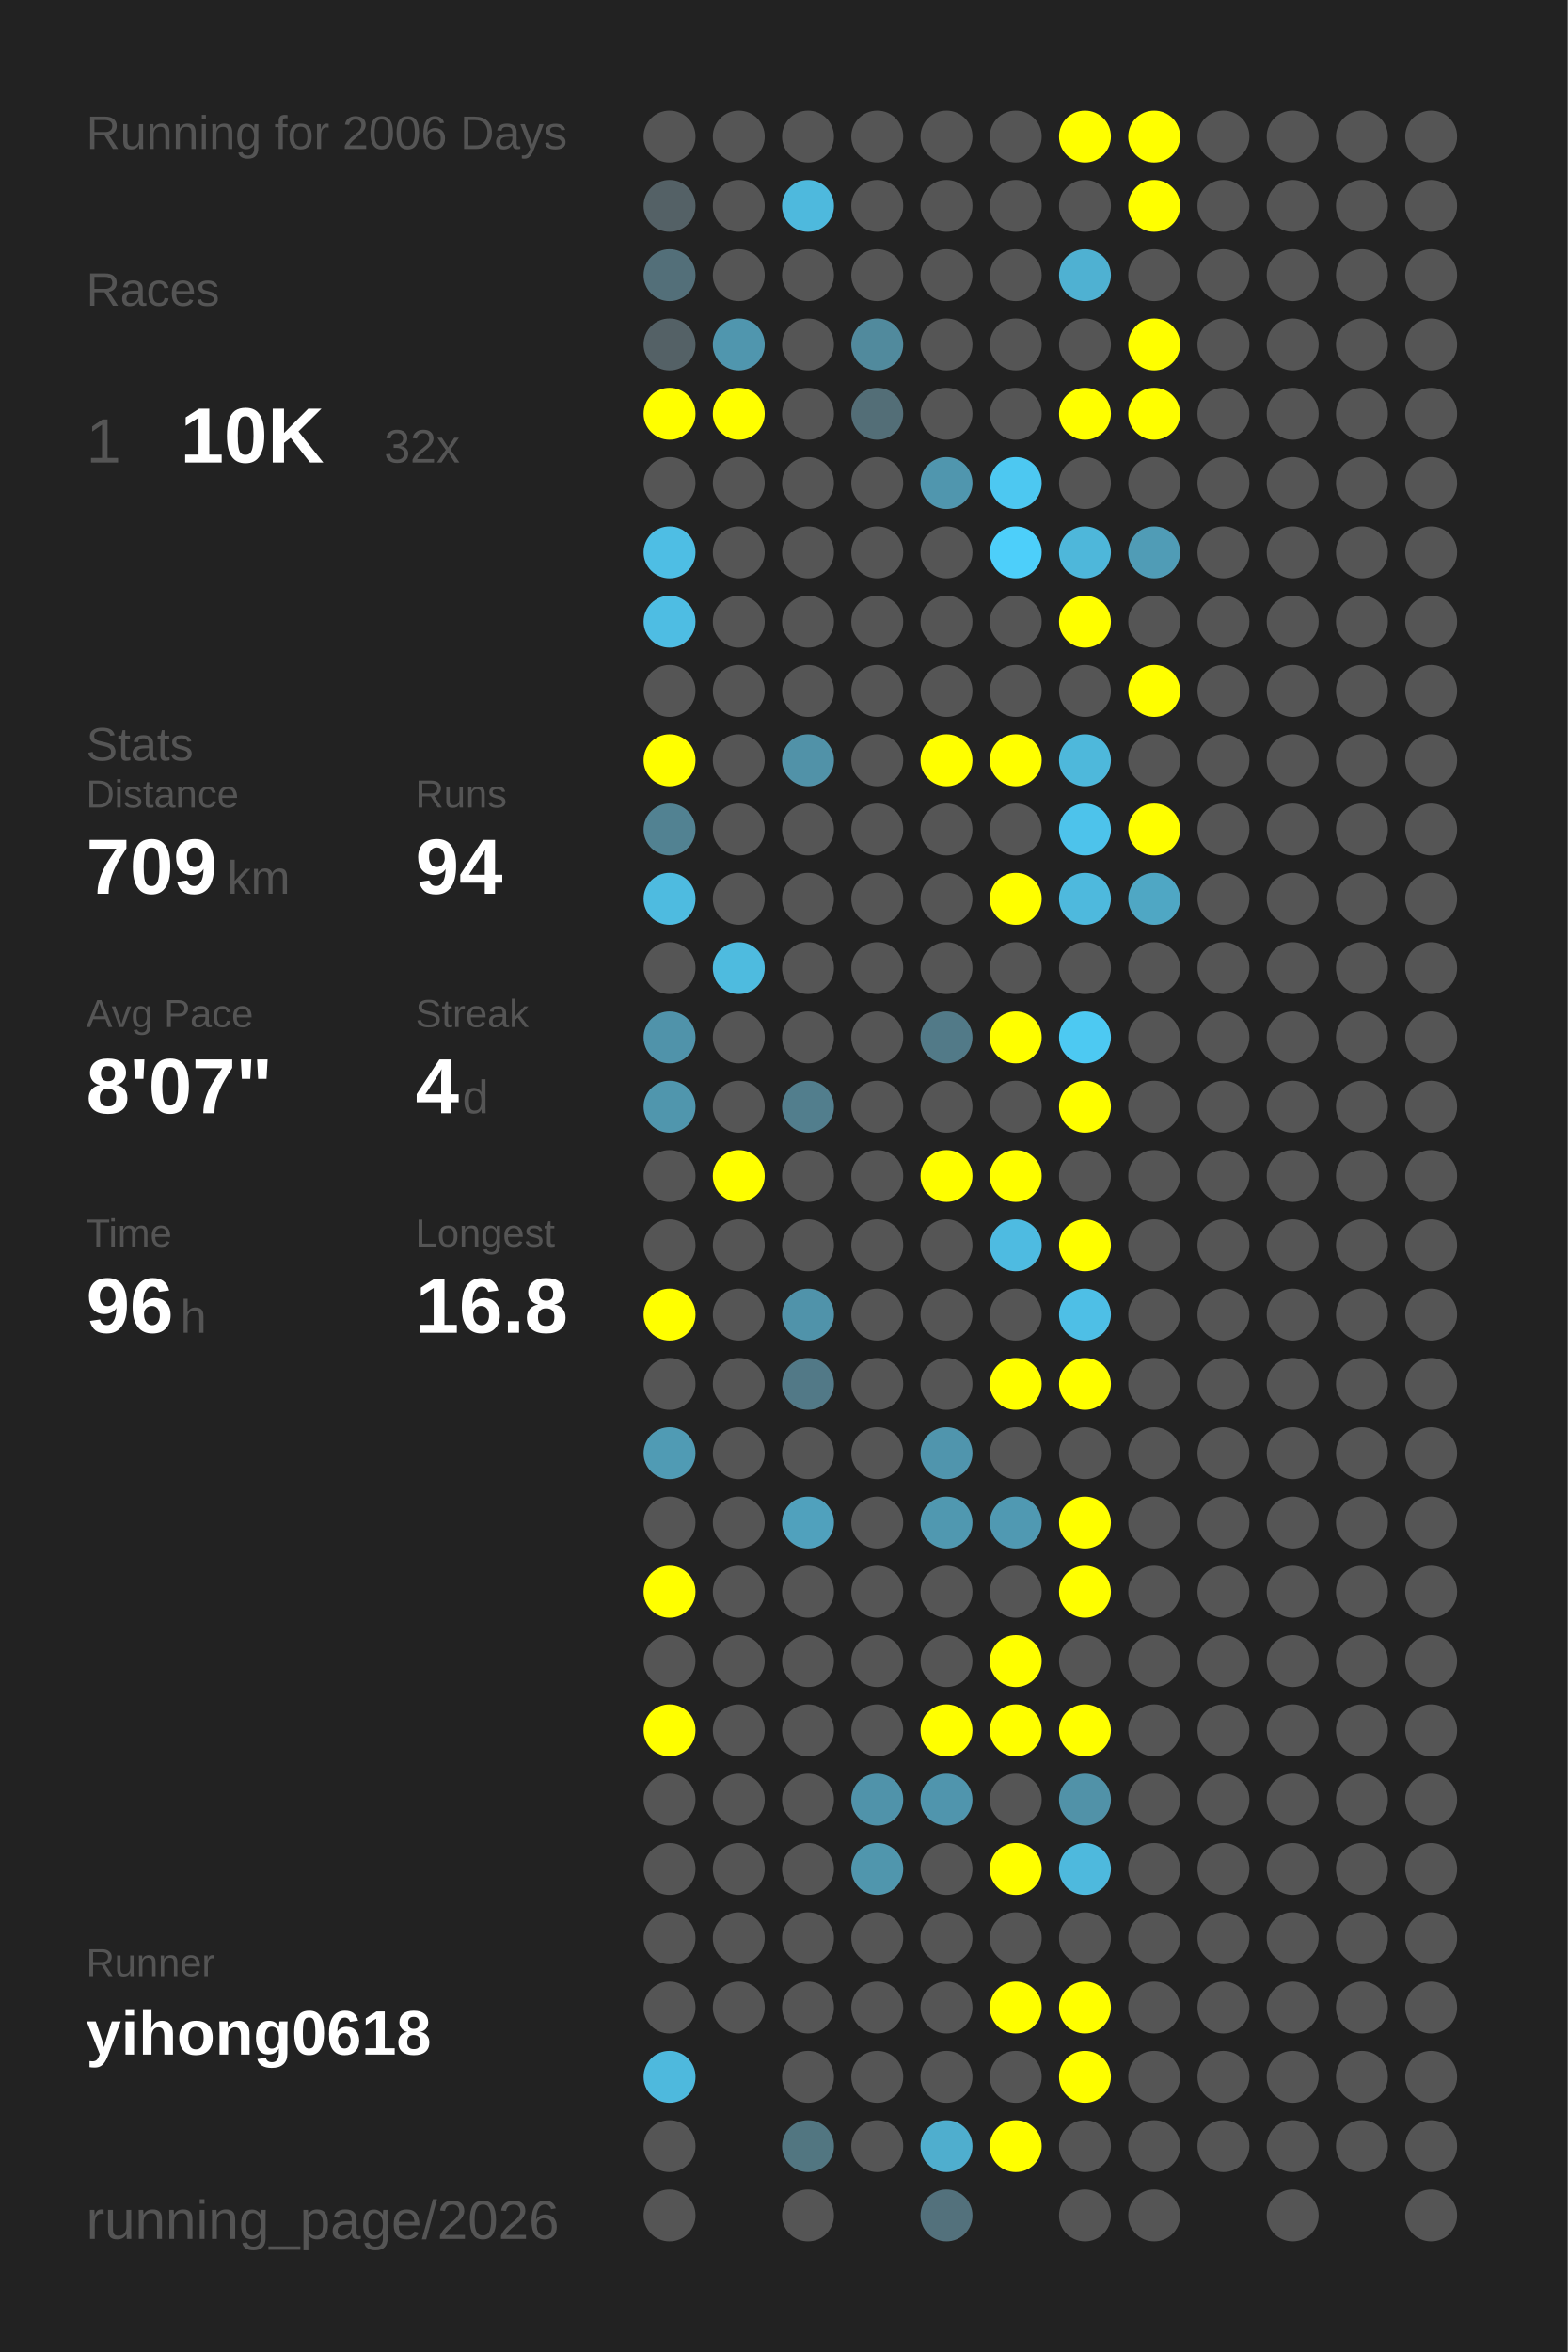
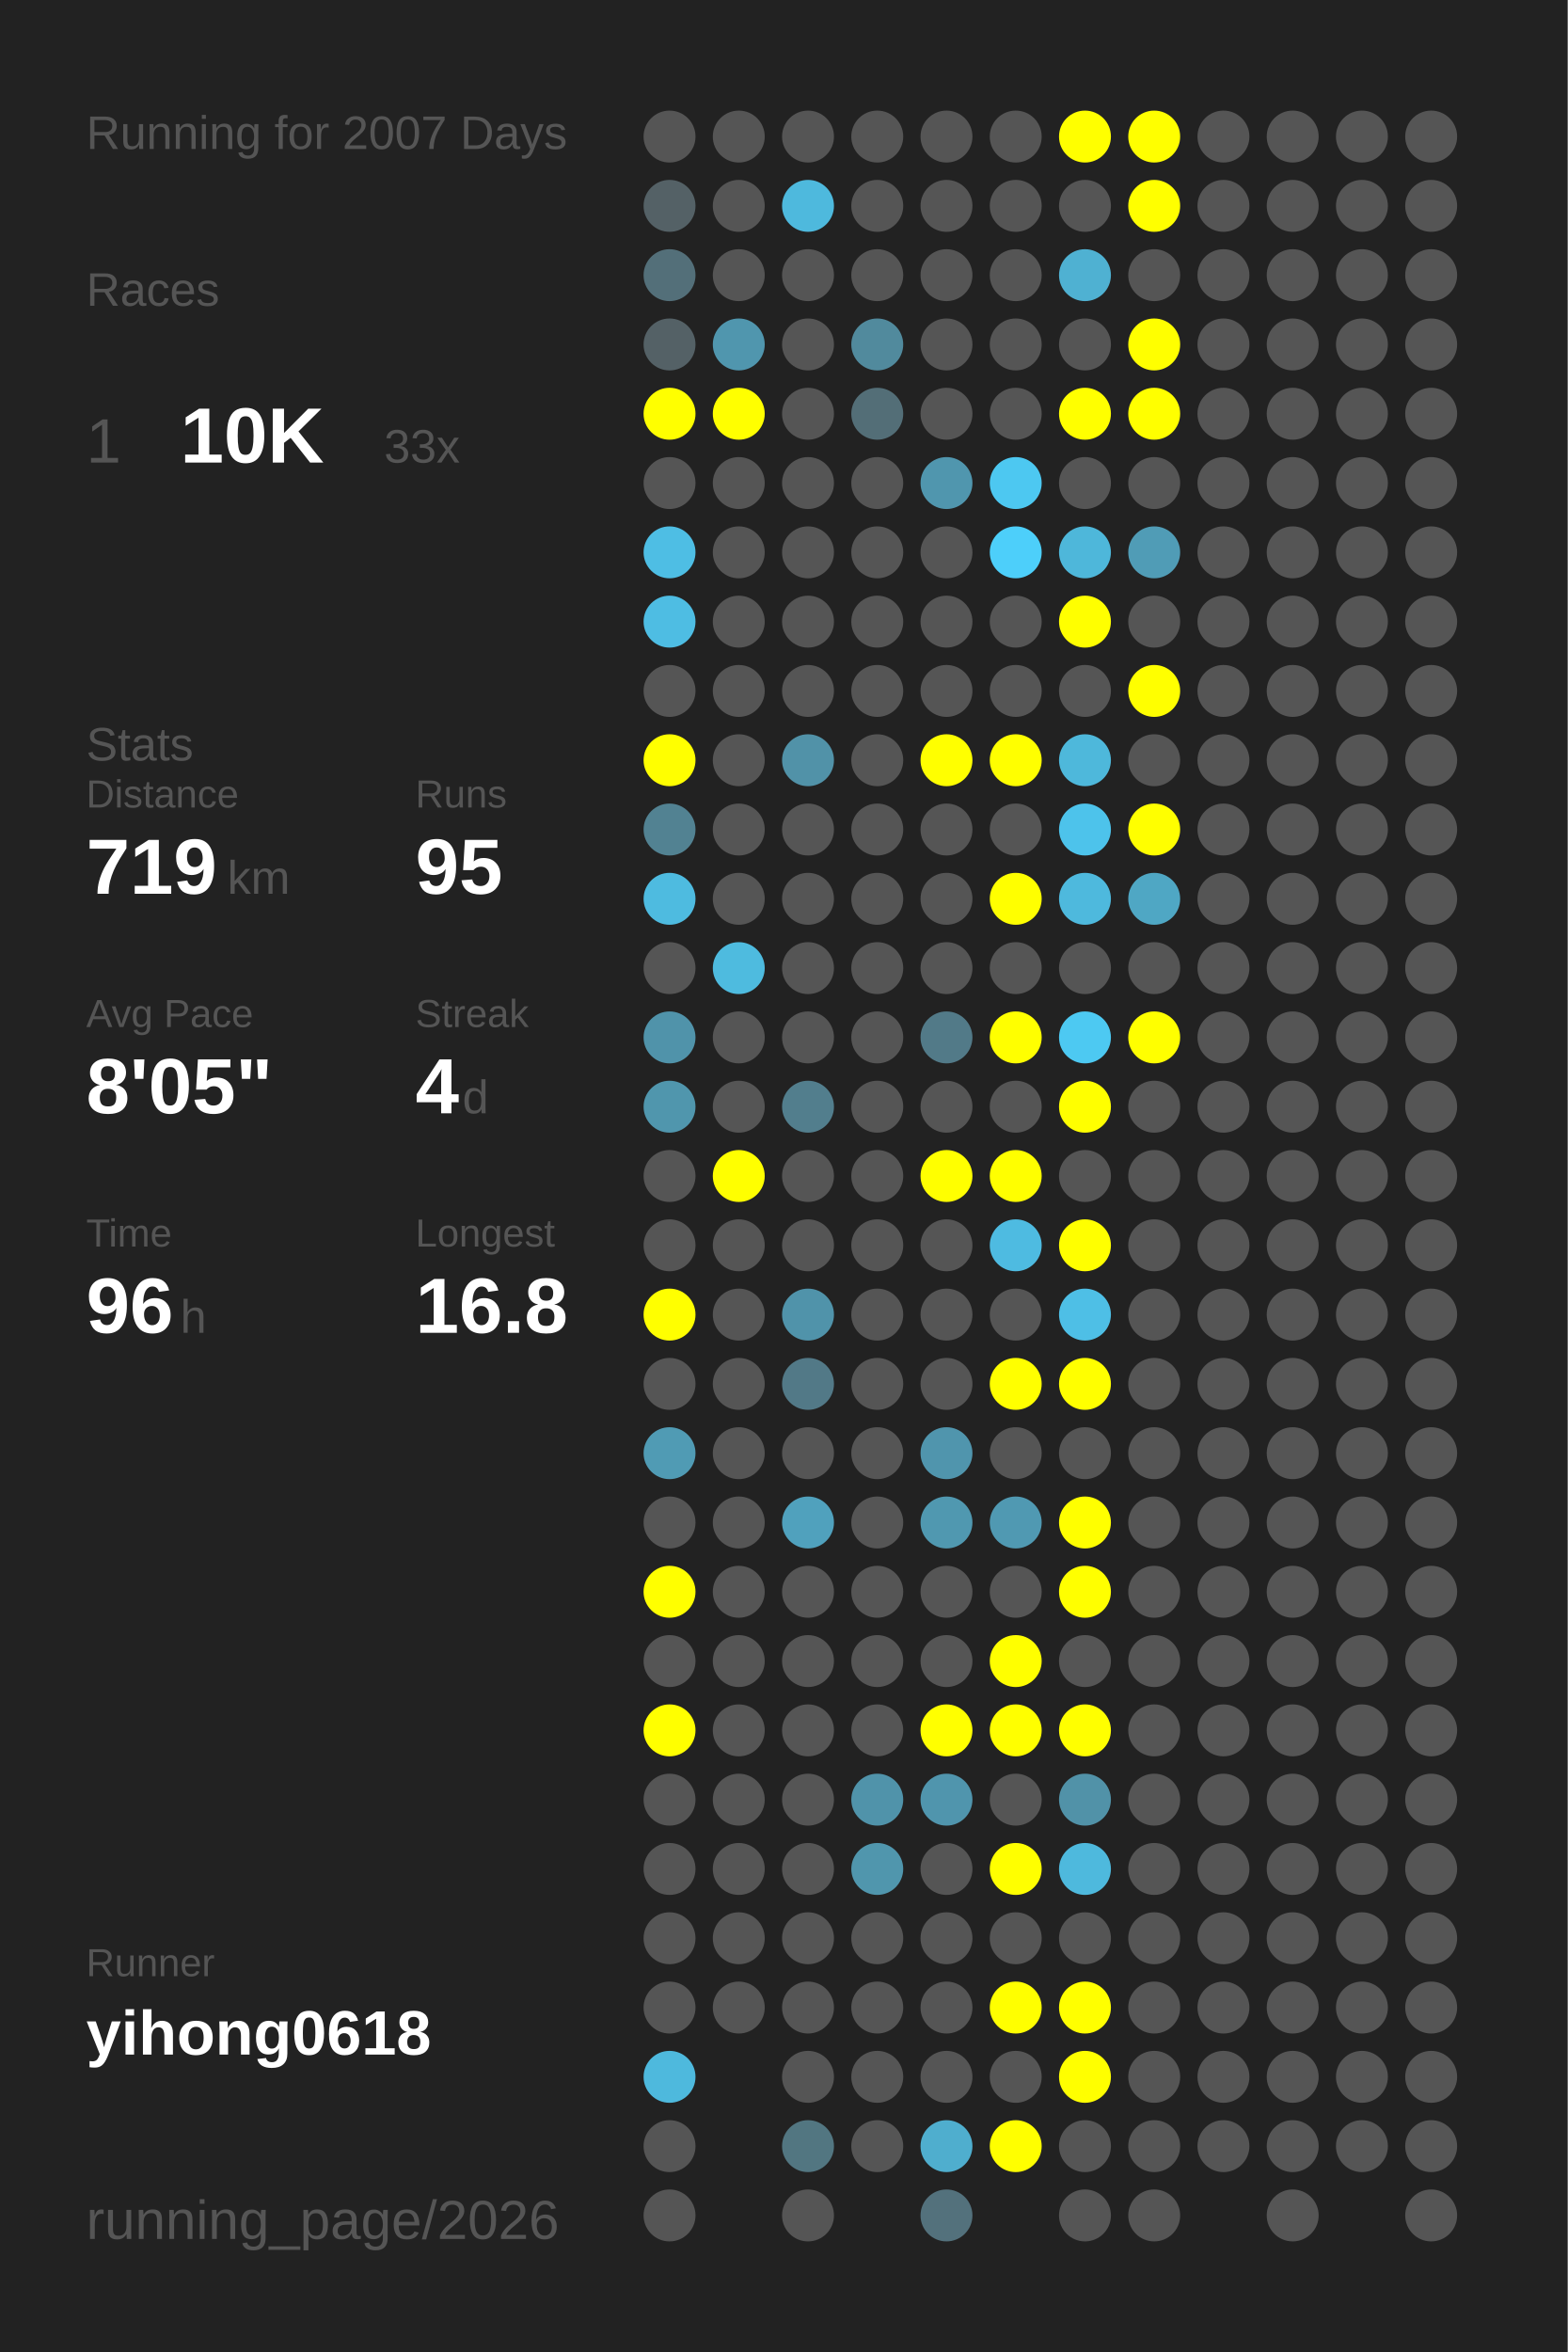
<svg xmlns="http://www.w3.org/2000/svg" baseProfile="full" height="300mm" version="1.1" viewBox="0,0,200,300" width="200mm">
  <defs />
  <rect fill="#222222" height="300" width="200" x="0" y="0" />
-   <text fill="#555555" style="font-size:6px; font-family:Arial;" x="11" y="19">Running for 2006 Days</text>
+   <text fill="#555555" style="font-size:6px; font-family:Arial;" x="11" y="19">Running for 2007 Days</text>
  <text fill="#555555" style="font-size:6px; font-family:Arial;" x="11" y="39">Races</text>
  <text fill="#555555" style="font-size:8px; font-family:Arial;" x="11" y="59">1</text>
  <text fill="#FFFFFF" style="font-size:10px; font-family:Arial; font-weight:bold;" x="23" y="59">10K</text>
-   <text fill="#555555" style="font-size:6px; font-family:Arial;" x="49" y="59">32x</text>
+   <text fill="#555555" style="font-size:6px; font-family:Arial;" x="49" y="59">33x</text>
  <text fill="#555555" style="font-size:6px; font-family:Arial;" x="11" y="97">Stats</text>
  <text fill="#555555" style="font-size:5px; font-family:Arial;" x="11" y="103">Distance</text>
-   <text fill="#FFFFFF" style="font-size:10px; font-family:Arial; font-weight:bold;" x="11" y="114">709</text>
+   <text fill="#FFFFFF" style="font-size:10px; font-family:Arial; font-weight:bold;" x="11" y="114">719</text>
  <text fill="#555555" style="font-size:6px; font-family:Arial;" x="29" y="114">km</text>
  <text fill="#555555" style="font-size:5px; font-family:Arial;" x="53" y="103">Runs</text>
-   <text fill="#FFFFFF" style="font-size:10px; font-family:Arial; font-weight:bold;" x="53" y="114">94</text>
+   <text fill="#FFFFFF" style="font-size:10px; font-family:Arial; font-weight:bold;" x="53" y="114">95</text>
  <text fill="#555555" style="font-size:5px; font-family:Arial;" x="11" y="131">Avg Pace</text>
-   <text fill="#FFFFFF" style="font-size:10px; font-family:Arial; font-weight:bold;" x="11" y="142">8'07"</text>
+   <text fill="#FFFFFF" style="font-size:10px; font-family:Arial; font-weight:bold;" x="11" y="142">8'05"</text>
  <text fill="#555555" style="font-size:5px; font-family:Arial;" x="53" y="131">Streak</text>
  <text fill="#FFFFFF" style="font-size:10px; font-family:Arial; font-weight:bold;" x="53" y="142">4</text>
  <text fill="#555555" style="font-size:6px; font-family:Arial;" x="59" y="142">d</text>
  <text fill="#555555" style="font-size:5px; font-family:Arial;" x="11" y="159">Time</text>
  <text fill="#FFFFFF" style="font-size:10px; font-family:Arial; font-weight:bold;" x="11" y="170">96</text>
  <text fill="#555555" style="font-size:6px; font-family:Arial;" x="23" y="170">h</text>
  <text fill="#555555" style="font-size:5px; font-family:Arial;" x="53" y="159">Longest</text>
  <text fill="#FFFFFF" style="font-size:10px; font-family:Arial; font-weight:bold;" x="53" y="170">16.8</text>
  <text fill="#555555" style="font-size:5px; font-family:Arial;" x="11" y="252.065">Runner</text>
  <text fill="#FFFFFF" style="font-size:8px; font-family:Arial; font-weight:bold;" x="11" y="262.065">yihong0618</text>
  <text fill="#555555" style="font-size:7px; font-family:Arial;" x="11" y="285.581">running_page/2026</text>
  <circle cx="85.417" cy="17.419" fill="#555555" r="3.312" />
  <circle cx="85.417" cy="26.258" fill="#546166" r="3.312" />
  <circle cx="85.417" cy="35.097" fill="#536f79" r="3.312" />
  <circle cx="85.417" cy="43.935" fill="#546166" r="3.312" />
  <circle cx="85.417" cy="52.774" fill="#FFFF00" r="3.312" />
  <circle cx="85.417" cy="61.613" fill="#555555" r="3.312" />
  <circle cx="85.417" cy="70.452" fill="#4ebee4" r="3.312" />
  <circle cx="85.417" cy="79.29" fill="#4ebde3" r="3.312" />
  <circle cx="85.417" cy="88.129" fill="#555555" r="3.312" />
  <circle cx="85.417" cy="96.968" fill="#FFFF00" r="3.312" />
  <circle cx="85.417" cy="105.806" fill="#528292" r="3.312" />
  <circle cx="85.417" cy="114.645" fill="#4ebbe0" r="3.312" />
  <circle cx="85.417" cy="123.484" fill="#555555" r="3.312" />
  <circle cx="85.417" cy="132.323" fill="#5093aa" r="3.312" />
  <circle cx="85.417" cy="141.161" fill="#5096ad" r="3.312" />
  <circle cx="85.417" cy="150" fill="#555555" r="3.312" />
  <circle cx="85.417" cy="158.839" fill="#555555" r="3.312" />
  <circle cx="85.417" cy="167.677" fill="#FFFF00" r="3.312" />
  <circle cx="85.417" cy="176.516" fill="#555555" r="3.312" />
  <circle cx="85.417" cy="185.355" fill="#509bb4" r="3.312" />
  <circle cx="85.417" cy="194.194" fill="#555555" r="3.312" />
  <circle cx="85.417" cy="203.032" fill="#FFFF00" r="3.312" />
  <circle cx="85.417" cy="211.871" fill="#555555" r="3.312" />
  <circle cx="85.417" cy="220.71" fill="#FFFF00" r="3.312" />
  <circle cx="85.417" cy="229.548" fill="#555555" r="3.312" />
  <circle cx="85.417" cy="238.387" fill="#555555" r="3.312" />
  <circle cx="85.417" cy="247.226" fill="#555555" r="3.312" />
  <circle cx="85.417" cy="256.065" fill="#555555" r="3.312" />
  <circle cx="85.417" cy="264.903" fill="#4eb9dd" r="3.312" />
  <circle cx="85.417" cy="273.742" fill="#555555" r="3.312" />
  <circle cx="85.417" cy="282.581" fill="#555555" r="3.312" />
  <circle cx="94.25" cy="17.419" fill="#555555" r="3.312" />
  <circle cx="94.25" cy="26.258" fill="#555555" r="3.312" />
  <circle cx="94.25" cy="35.097" fill="#555555" r="3.312" />
  <circle cx="94.25" cy="43.935" fill="#5096ae" r="3.312" />
  <circle cx="94.25" cy="52.774" fill="#FFFF00" r="3.312" />
  <circle cx="94.25" cy="61.613" fill="#555555" r="3.312" />
  <circle cx="94.25" cy="70.452" fill="#555555" r="3.312" />
  <circle cx="94.25" cy="79.29" fill="#555555" r="3.312" />
  <circle cx="94.25" cy="88.129" fill="#555555" r="3.312" />
  <circle cx="94.25" cy="96.968" fill="#555555" r="3.312" />
  <circle cx="94.25" cy="105.806" fill="#555555" r="3.312" />
  <circle cx="94.25" cy="114.645" fill="#555555" r="3.312" />
  <circle cx="94.25" cy="123.484" fill="#4ebbdf" r="3.312" />
  <circle cx="94.25" cy="132.323" fill="#555555" r="3.312" />
  <circle cx="94.25" cy="141.161" fill="#555555" r="3.312" />
  <circle cx="94.25" cy="150" fill="#FFFF00" r="3.312" />
  <circle cx="94.25" cy="158.839" fill="#555555" r="3.312" />
  <circle cx="94.25" cy="167.677" fill="#555555" r="3.312" />
  <circle cx="94.25" cy="176.516" fill="#555555" r="3.312" />
  <circle cx="94.25" cy="185.355" fill="#555555" r="3.312" />
  <circle cx="94.25" cy="194.194" fill="#555555" r="3.312" />
  <circle cx="94.25" cy="203.032" fill="#555555" r="3.312" />
  <circle cx="94.25" cy="211.871" fill="#555555" r="3.312" />
  <circle cx="94.25" cy="220.71" fill="#555555" r="3.312" />
  <circle cx="94.25" cy="229.548" fill="#555555" r="3.312" />
  <circle cx="94.25" cy="238.387" fill="#555555" r="3.312" />
  <circle cx="94.25" cy="247.226" fill="#555555" r="3.312" />
  <circle cx="94.25" cy="256.065" fill="#555555" r="3.312" />
  <circle cx="103.083" cy="17.419" fill="#555555" r="3.312" />
  <circle cx="103.083" cy="26.258" fill="#4eb9dd" r="3.312" />
  <circle cx="103.083" cy="35.097" fill="#555555" r="3.312" />
  <circle cx="103.083" cy="43.935" fill="#555555" r="3.312" />
  <circle cx="103.083" cy="52.774" fill="#555555" r="3.312" />
  <circle cx="103.083" cy="61.613" fill="#555555" r="3.312" />
  <circle cx="103.083" cy="70.452" fill="#555555" r="3.312" />
  <circle cx="103.083" cy="79.29" fill="#555555" r="3.312" />
  <circle cx="103.083" cy="88.129" fill="#555555" r="3.312" />
  <circle cx="103.083" cy="96.968" fill="#5192a8" r="3.312" />
  <circle cx="103.083" cy="105.806" fill="#555555" r="3.312" />
  <circle cx="103.083" cy="114.645" fill="#555555" r="3.312" />
  <circle cx="103.083" cy="123.484" fill="#555555" r="3.312" />
  <circle cx="103.083" cy="132.323" fill="#555555" r="3.312" />
  <circle cx="103.083" cy="141.161" fill="#527e8d" r="3.312" />
  <circle cx="103.083" cy="150" fill="#555555" r="3.312" />
  <circle cx="103.083" cy="158.839" fill="#555555" r="3.312" />
  <circle cx="103.083" cy="167.677" fill="#5093aa" r="3.312" />
  <circle cx="103.083" cy="176.516" fill="#527987" r="3.312" />
  <circle cx="103.083" cy="185.355" fill="#555555" r="3.312" />
  <circle cx="103.083" cy="194.194" fill="#50a1bd" r="3.312" />
  <circle cx="103.083" cy="203.032" fill="#555555" r="3.312" />
  <circle cx="103.083" cy="211.871" fill="#555555" r="3.312" />
  <circle cx="103.083" cy="220.71" fill="#555555" r="3.312" />
  <circle cx="103.083" cy="229.548" fill="#555555" r="3.312" />
  <circle cx="103.083" cy="238.387" fill="#555555" r="3.312" />
  <circle cx="103.083" cy="247.226" fill="#555555" r="3.312" />
  <circle cx="103.083" cy="256.065" fill="#555555" r="3.312" />
  <circle cx="103.083" cy="264.903" fill="#555555" r="3.312" />
  <circle cx="103.083" cy="273.742" fill="#527681" r="3.312" />
  <circle cx="103.083" cy="282.581" fill="#555555" r="3.312" />
  <circle cx="111.917" cy="17.419" fill="#555555" r="3.312" />
  <circle cx="111.917" cy="26.258" fill="#555555" r="3.312" />
  <circle cx="111.917" cy="35.097" fill="#555555" r="3.312" />
  <circle cx="111.917" cy="43.935" fill="#518a9d" r="3.312" />
  <circle cx="111.917" cy="52.774" fill="#536e77" r="3.312" />
  <circle cx="111.917" cy="61.613" fill="#555555" r="3.312" />
  <circle cx="111.917" cy="70.452" fill="#555555" r="3.312" />
  <circle cx="111.917" cy="79.29" fill="#555555" r="3.312" />
  <circle cx="111.917" cy="88.129" fill="#555555" r="3.312" />
  <circle cx="111.917" cy="96.968" fill="#555555" r="3.312" />
  <circle cx="111.917" cy="105.806" fill="#555555" r="3.312" />
  <circle cx="111.917" cy="114.645" fill="#555555" r="3.312" />
  <circle cx="111.917" cy="123.484" fill="#555555" r="3.312" />
  <circle cx="111.917" cy="132.323" fill="#555555" r="3.312" />
  <circle cx="111.917" cy="141.161" fill="#555555" r="3.312" />
  <circle cx="111.917" cy="150" fill="#555555" r="3.312" />
  <circle cx="111.917" cy="158.839" fill="#555555" r="3.312" />
  <circle cx="111.917" cy="167.677" fill="#555555" r="3.312" />
  <circle cx="111.917" cy="176.516" fill="#555555" r="3.312" />
  <circle cx="111.917" cy="185.355" fill="#555555" r="3.312" />
  <circle cx="111.917" cy="194.194" fill="#555555" r="3.312" />
  <circle cx="111.917" cy="203.032" fill="#555555" r="3.312" />
  <circle cx="111.917" cy="211.871" fill="#555555" r="3.312" />
  <circle cx="111.917" cy="220.71" fill="#555555" r="3.312" />
  <circle cx="111.917" cy="229.548" fill="#5093aa" r="3.312" />
  <circle cx="111.917" cy="238.387" fill="#5096ad" r="3.312" />
  <circle cx="111.917" cy="247.226" fill="#555555" r="3.312" />
  <circle cx="111.917" cy="256.065" fill="#555555" r="3.312" />
  <circle cx="111.917" cy="264.903" fill="#555555" r="3.312" />
  <circle cx="111.917" cy="273.742" fill="#555555" r="3.312" />
  <circle cx="120.75" cy="17.419" fill="#555555" r="3.312" />
  <circle cx="120.75" cy="26.258" fill="#555555" r="3.312" />
  <circle cx="120.75" cy="35.097" fill="#555555" r="3.312" />
  <circle cx="120.75" cy="43.935" fill="#555555" r="3.312" />
  <circle cx="120.75" cy="52.774" fill="#555555" r="3.312" />
  <circle cx="120.75" cy="61.613" fill="#5096ae" r="3.312" />
  <circle cx="120.75" cy="70.452" fill="#555555" r="3.312" />
  <circle cx="120.75" cy="79.29" fill="#555555" r="3.312" />
  <circle cx="120.75" cy="88.129" fill="#555555" r="3.312" />
  <circle cx="120.75" cy="96.968" fill="#FFFF00" r="3.312" />
  <circle cx="120.75" cy="105.806" fill="#555555" r="3.312" />
  <circle cx="120.75" cy="114.645" fill="#555555" r="3.312" />
  <circle cx="120.75" cy="123.484" fill="#555555" r="3.312" />
  <circle cx="120.75" cy="132.323" fill="#527a88" r="3.312" />
  <circle cx="120.75" cy="141.161" fill="#555555" r="3.312" />
  <circle cx="120.75" cy="150" fill="#FFFF00" r="3.312" />
  <circle cx="120.75" cy="158.839" fill="#555555" r="3.312" />
  <circle cx="120.75" cy="167.677" fill="#555555" r="3.312" />
  <circle cx="120.75" cy="176.516" fill="#555555" r="3.312" />
  <circle cx="120.75" cy="185.355" fill="#5095ad" r="3.312" />
  <circle cx="120.75" cy="194.194" fill="#5098b0" r="3.312" />
  <circle cx="120.75" cy="203.032" fill="#555555" r="3.312" />
  <circle cx="120.75" cy="211.871" fill="#555555" r="3.312" />
  <circle cx="120.75" cy="220.71" fill="#FFFF00" r="3.312" />
  <circle cx="120.75" cy="229.548" fill="#5095ad" r="3.312" />
  <circle cx="120.75" cy="238.387" fill="#555555" r="3.312" />
  <circle cx="120.75" cy="247.226" fill="#555555" r="3.312" />
  <circle cx="120.75" cy="256.065" fill="#555555" r="3.312" />
  <circle cx="120.75" cy="264.903" fill="#555555" r="3.312" />
  <circle cx="120.75" cy="273.742" fill="#4faece" r="3.312" />
  <circle cx="120.75" cy="282.581" fill="#53717c" r="3.312" />
  <circle cx="129.583" cy="17.419" fill="#555555" r="3.312" />
  <circle cx="129.583" cy="26.258" fill="#555555" r="3.312" />
  <circle cx="129.583" cy="35.097" fill="#555555" r="3.312" />
  <circle cx="129.583" cy="43.935" fill="#555555" r="3.312" />
  <circle cx="129.583" cy="52.774" fill="#555555" r="3.312" />
  <circle cx="129.583" cy="61.613" fill="#4dc8f1" r="3.312" />
  <circle cx="129.583" cy="70.452" fill="#4dcffa" r="3.312" />
  <circle cx="129.583" cy="79.29" fill="#555555" r="3.312" />
  <circle cx="129.583" cy="88.129" fill="#555555" r="3.312" />
  <circle cx="129.583" cy="96.968" fill="#FFFF00" r="3.312" />
  <circle cx="129.583" cy="105.806" fill="#555555" r="3.312" />
  <circle cx="129.583" cy="114.645" fill="#FFFF00" r="3.312" />
  <circle cx="129.583" cy="123.484" fill="#555555" r="3.312" />
  <circle cx="129.583" cy="132.323" fill="#FFFF00" r="3.312" />
  <circle cx="129.583" cy="141.161" fill="#555555" r="3.312" />
  <circle cx="129.583" cy="150" fill="#FFFF00" r="3.312" />
  <circle cx="129.583" cy="158.839" fill="#4ebbe1" r="3.312" />
  <circle cx="129.583" cy="167.677" fill="#555555" r="3.312" />
  <circle cx="129.583" cy="176.516" fill="#FFFF00" r="3.312" />
  <circle cx="129.583" cy="185.355" fill="#555555" r="3.312" />
  <circle cx="129.583" cy="194.194" fill="#5099b2" r="3.312" />
  <circle cx="129.583" cy="203.032" fill="#555555" r="3.312" />
  <circle cx="129.583" cy="211.871" fill="#FFFF00" r="3.312" />
  <circle cx="129.583" cy="220.71" fill="#FFFF00" r="3.312" />
  <circle cx="129.583" cy="229.548" fill="#555555" r="3.312" />
  <circle cx="129.583" cy="238.387" fill="#FFFF00" r="3.312" />
  <circle cx="129.583" cy="247.226" fill="#555555" r="3.312" />
  <circle cx="129.583" cy="256.065" fill="#FFFF00" r="3.312" />
  <circle cx="129.583" cy="264.903" fill="#555555" r="3.312" />
  <circle cx="129.583" cy="273.742" fill="#FFFF00" r="3.312" />
  <circle cx="138.417" cy="17.419" fill="#FFFF00" r="3.312" />
  <circle cx="138.417" cy="26.258" fill="#555555" r="3.312" />
  <circle cx="138.417" cy="35.097" fill="#4fb1d2" r="3.312" />
  <circle cx="138.417" cy="43.935" fill="#555555" r="3.312" />
  <circle cx="138.417" cy="52.774" fill="#FFFF00" r="3.312" />
  <circle cx="138.417" cy="61.613" fill="#555555" r="3.312" />
  <circle cx="138.417" cy="70.452" fill="#4eb7da" r="3.312" />
  <circle cx="138.417" cy="79.29" fill="#FFFF00" r="3.312" />
  <circle cx="138.417" cy="88.129" fill="#555555" r="3.312" />
  <circle cx="138.417" cy="96.968" fill="#4eb8db" r="3.312" />
  <circle cx="138.417" cy="105.806" fill="#4dc3eb" r="3.312" />
  <circle cx="138.417" cy="114.645" fill="#4eb9dd" r="3.312" />
  <circle cx="138.417" cy="123.484" fill="#555555" r="3.312" />
  <circle cx="138.417" cy="132.323" fill="#4dc9f2" r="3.312" />
  <circle cx="138.417" cy="141.161" fill="#FFFF00" r="3.312" />
  <circle cx="138.417" cy="150" fill="#555555" r="3.312" />
  <circle cx="138.417" cy="158.839" fill="#FFFF00" r="3.312" />
  <circle cx="138.417" cy="167.677" fill="#4ebfe6" r="3.312" />
  <circle cx="138.417" cy="176.516" fill="#FFFF00" r="3.312" />
  <circle cx="138.417" cy="185.355" fill="#555555" r="3.312" />
  <circle cx="138.417" cy="194.194" fill="#FFFF00" r="3.312" />
  <circle cx="138.417" cy="203.032" fill="#FFFF00" r="3.312" />
  <circle cx="138.417" cy="211.871" fill="#555555" r="3.312" />
  <circle cx="138.417" cy="220.71" fill="#FFFF00" r="3.312" />
  <circle cx="138.417" cy="229.548" fill="#5192a8" r="3.312" />
  <circle cx="138.417" cy="238.387" fill="#4eb9dd" r="3.312" />
  <circle cx="138.417" cy="247.226" fill="#555555" r="3.312" />
  <circle cx="138.417" cy="256.065" fill="#FFFF00" r="3.312" />
  <circle cx="138.417" cy="264.903" fill="#FFFF00" r="3.312" />
  <circle cx="138.417" cy="273.742" fill="#555555" r="3.312" />
  <circle cx="138.417" cy="282.581" fill="#555555" r="3.312" />
  <circle cx="147.25" cy="17.419" fill="#FFFF00" r="3.312" />
  <circle cx="147.25" cy="26.258" fill="#FFFF00" r="3.312" />
  <circle cx="147.25" cy="35.097" fill="#555555" r="3.312" />
  <circle cx="147.25" cy="43.935" fill="#FFFF00" r="3.312" />
  <circle cx="147.25" cy="52.774" fill="#FFFF00" r="3.312" />
  <circle cx="147.25" cy="61.613" fill="#555555" r="3.312" />
  <circle cx="147.25" cy="70.452" fill="#509cb6" r="3.312" />
  <circle cx="147.25" cy="79.29" fill="#555555" r="3.312" />
  <circle cx="147.25" cy="88.129" fill="#FFFF00" r="3.312" />
  <circle cx="147.25" cy="96.968" fill="#555555" r="3.312" />
  <circle cx="147.25" cy="105.806" fill="#FFFF00" r="3.312" />
  <circle cx="147.25" cy="114.645" fill="#4fa7c4" r="3.312" />
  <circle cx="147.25" cy="123.484" fill="#555555" r="3.312" />
-   <circle cx="147.25" cy="132.323" fill="#555555" r="3.312" />
+   <circle cx="147.25" cy="132.323" fill="#FFFF00" r="3.312" />
  <circle cx="147.25" cy="141.161" fill="#555555" r="3.312" />
  <circle cx="147.25" cy="150" fill="#555555" r="3.312" />
  <circle cx="147.25" cy="158.839" fill="#555555" r="3.312" />
  <circle cx="147.25" cy="167.677" fill="#555555" r="3.312" />
  <circle cx="147.25" cy="176.516" fill="#555555" r="3.312" />
  <circle cx="147.25" cy="185.355" fill="#555555" r="3.312" />
  <circle cx="147.25" cy="194.194" fill="#555555" r="3.312" />
  <circle cx="147.25" cy="203.032" fill="#555555" r="3.312" />
  <circle cx="147.25" cy="211.871" fill="#555555" r="3.312" />
  <circle cx="147.25" cy="220.71" fill="#555555" r="3.312" />
  <circle cx="147.25" cy="229.548" fill="#555555" r="3.312" />
  <circle cx="147.25" cy="238.387" fill="#555555" r="3.312" />
  <circle cx="147.25" cy="247.226" fill="#555555" r="3.312" />
  <circle cx="147.25" cy="256.065" fill="#555555" r="3.312" />
  <circle cx="147.25" cy="264.903" fill="#555555" r="3.312" />
  <circle cx="147.25" cy="273.742" fill="#555555" r="3.312" />
  <circle cx="147.25" cy="282.581" fill="#555555" r="3.312" />
  <circle cx="156.083" cy="17.419" fill="#555555" r="3.312" />
  <circle cx="156.083" cy="26.258" fill="#555555" r="3.312" />
  <circle cx="156.083" cy="35.097" fill="#555555" r="3.312" />
  <circle cx="156.083" cy="43.935" fill="#555555" r="3.312" />
  <circle cx="156.083" cy="52.774" fill="#555555" r="3.312" />
  <circle cx="156.083" cy="61.613" fill="#555555" r="3.312" />
  <circle cx="156.083" cy="70.452" fill="#555555" r="3.312" />
  <circle cx="156.083" cy="79.29" fill="#555555" r="3.312" />
  <circle cx="156.083" cy="88.129" fill="#555555" r="3.312" />
  <circle cx="156.083" cy="96.968" fill="#555555" r="3.312" />
  <circle cx="156.083" cy="105.806" fill="#555555" r="3.312" />
  <circle cx="156.083" cy="114.645" fill="#555555" r="3.312" />
  <circle cx="156.083" cy="123.484" fill="#555555" r="3.312" />
  <circle cx="156.083" cy="132.323" fill="#555555" r="3.312" />
  <circle cx="156.083" cy="141.161" fill="#555555" r="3.312" />
  <circle cx="156.083" cy="150" fill="#555555" r="3.312" />
  <circle cx="156.083" cy="158.839" fill="#555555" r="3.312" />
  <circle cx="156.083" cy="167.677" fill="#555555" r="3.312" />
  <circle cx="156.083" cy="176.516" fill="#555555" r="3.312" />
  <circle cx="156.083" cy="185.355" fill="#555555" r="3.312" />
  <circle cx="156.083" cy="194.194" fill="#555555" r="3.312" />
  <circle cx="156.083" cy="203.032" fill="#555555" r="3.312" />
  <circle cx="156.083" cy="211.871" fill="#555555" r="3.312" />
  <circle cx="156.083" cy="220.71" fill="#555555" r="3.312" />
  <circle cx="156.083" cy="229.548" fill="#555555" r="3.312" />
  <circle cx="156.083" cy="238.387" fill="#555555" r="3.312" />
  <circle cx="156.083" cy="247.226" fill="#555555" r="3.312" />
  <circle cx="156.083" cy="256.065" fill="#555555" r="3.312" />
  <circle cx="156.083" cy="264.903" fill="#555555" r="3.312" />
  <circle cx="156.083" cy="273.742" fill="#555555" r="3.312" />
  <circle cx="164.917" cy="17.419" fill="#555555" r="3.312" />
  <circle cx="164.917" cy="26.258" fill="#555555" r="3.312" />
  <circle cx="164.917" cy="35.097" fill="#555555" r="3.312" />
  <circle cx="164.917" cy="43.935" fill="#555555" r="3.312" />
  <circle cx="164.917" cy="52.774" fill="#555555" r="3.312" />
  <circle cx="164.917" cy="61.613" fill="#555555" r="3.312" />
  <circle cx="164.917" cy="70.452" fill="#555555" r="3.312" />
  <circle cx="164.917" cy="79.29" fill="#555555" r="3.312" />
  <circle cx="164.917" cy="88.129" fill="#555555" r="3.312" />
  <circle cx="164.917" cy="96.968" fill="#555555" r="3.312" />
  <circle cx="164.917" cy="105.806" fill="#555555" r="3.312" />
  <circle cx="164.917" cy="114.645" fill="#555555" r="3.312" />
  <circle cx="164.917" cy="123.484" fill="#555555" r="3.312" />
  <circle cx="164.917" cy="132.323" fill="#555555" r="3.312" />
  <circle cx="164.917" cy="141.161" fill="#555555" r="3.312" />
  <circle cx="164.917" cy="150" fill="#555555" r="3.312" />
  <circle cx="164.917" cy="158.839" fill="#555555" r="3.312" />
  <circle cx="164.917" cy="167.677" fill="#555555" r="3.312" />
  <circle cx="164.917" cy="176.516" fill="#555555" r="3.312" />
  <circle cx="164.917" cy="185.355" fill="#555555" r="3.312" />
  <circle cx="164.917" cy="194.194" fill="#555555" r="3.312" />
  <circle cx="164.917" cy="203.032" fill="#555555" r="3.312" />
  <circle cx="164.917" cy="211.871" fill="#555555" r="3.312" />
  <circle cx="164.917" cy="220.71" fill="#555555" r="3.312" />
  <circle cx="164.917" cy="229.548" fill="#555555" r="3.312" />
  <circle cx="164.917" cy="238.387" fill="#555555" r="3.312" />
  <circle cx="164.917" cy="247.226" fill="#555555" r="3.312" />
  <circle cx="164.917" cy="256.065" fill="#555555" r="3.312" />
  <circle cx="164.917" cy="264.903" fill="#555555" r="3.312" />
  <circle cx="164.917" cy="273.742" fill="#555555" r="3.312" />
  <circle cx="164.917" cy="282.581" fill="#555555" r="3.312" />
  <circle cx="173.75" cy="17.419" fill="#555555" r="3.312" />
  <circle cx="173.75" cy="26.258" fill="#555555" r="3.312" />
  <circle cx="173.75" cy="35.097" fill="#555555" r="3.312" />
  <circle cx="173.75" cy="43.935" fill="#555555" r="3.312" />
  <circle cx="173.75" cy="52.774" fill="#555555" r="3.312" />
  <circle cx="173.75" cy="61.613" fill="#555555" r="3.312" />
  <circle cx="173.75" cy="70.452" fill="#555555" r="3.312" />
  <circle cx="173.75" cy="79.29" fill="#555555" r="3.312" />
  <circle cx="173.75" cy="88.129" fill="#555555" r="3.312" />
  <circle cx="173.75" cy="96.968" fill="#555555" r="3.312" />
  <circle cx="173.75" cy="105.806" fill="#555555" r="3.312" />
  <circle cx="173.75" cy="114.645" fill="#555555" r="3.312" />
  <circle cx="173.75" cy="123.484" fill="#555555" r="3.312" />
  <circle cx="173.75" cy="132.323" fill="#555555" r="3.312" />
  <circle cx="173.75" cy="141.161" fill="#555555" r="3.312" />
  <circle cx="173.75" cy="150" fill="#555555" r="3.312" />
  <circle cx="173.75" cy="158.839" fill="#555555" r="3.312" />
  <circle cx="173.75" cy="167.677" fill="#555555" r="3.312" />
  <circle cx="173.75" cy="176.516" fill="#555555" r="3.312" />
  <circle cx="173.75" cy="185.355" fill="#555555" r="3.312" />
  <circle cx="173.75" cy="194.194" fill="#555555" r="3.312" />
  <circle cx="173.75" cy="203.032" fill="#555555" r="3.312" />
  <circle cx="173.75" cy="211.871" fill="#555555" r="3.312" />
  <circle cx="173.75" cy="220.71" fill="#555555" r="3.312" />
  <circle cx="173.75" cy="229.548" fill="#555555" r="3.312" />
  <circle cx="173.75" cy="238.387" fill="#555555" r="3.312" />
  <circle cx="173.75" cy="247.226" fill="#555555" r="3.312" />
  <circle cx="173.75" cy="256.065" fill="#555555" r="3.312" />
  <circle cx="173.75" cy="264.903" fill="#555555" r="3.312" />
  <circle cx="173.75" cy="273.742" fill="#555555" r="3.312" />
  <circle cx="182.583" cy="17.419" fill="#555555" r="3.312" />
  <circle cx="182.583" cy="26.258" fill="#555555" r="3.312" />
  <circle cx="182.583" cy="35.097" fill="#555555" r="3.312" />
  <circle cx="182.583" cy="43.935" fill="#555555" r="3.312" />
  <circle cx="182.583" cy="52.774" fill="#555555" r="3.312" />
  <circle cx="182.583" cy="61.613" fill="#555555" r="3.312" />
  <circle cx="182.583" cy="70.452" fill="#555555" r="3.312" />
  <circle cx="182.583" cy="79.29" fill="#555555" r="3.312" />
  <circle cx="182.583" cy="88.129" fill="#555555" r="3.312" />
  <circle cx="182.583" cy="96.968" fill="#555555" r="3.312" />
  <circle cx="182.583" cy="105.806" fill="#555555" r="3.312" />
  <circle cx="182.583" cy="114.645" fill="#555555" r="3.312" />
  <circle cx="182.583" cy="123.484" fill="#555555" r="3.312" />
  <circle cx="182.583" cy="132.323" fill="#555555" r="3.312" />
  <circle cx="182.583" cy="141.161" fill="#555555" r="3.312" />
  <circle cx="182.583" cy="150" fill="#555555" r="3.312" />
  <circle cx="182.583" cy="158.839" fill="#555555" r="3.312" />
  <circle cx="182.583" cy="167.677" fill="#555555" r="3.312" />
  <circle cx="182.583" cy="176.516" fill="#555555" r="3.312" />
  <circle cx="182.583" cy="185.355" fill="#555555" r="3.312" />
  <circle cx="182.583" cy="194.194" fill="#555555" r="3.312" />
  <circle cx="182.583" cy="203.032" fill="#555555" r="3.312" />
  <circle cx="182.583" cy="211.871" fill="#555555" r="3.312" />
  <circle cx="182.583" cy="220.71" fill="#555555" r="3.312" />
  <circle cx="182.583" cy="229.548" fill="#555555" r="3.312" />
  <circle cx="182.583" cy="238.387" fill="#555555" r="3.312" />
  <circle cx="182.583" cy="247.226" fill="#555555" r="3.312" />
  <circle cx="182.583" cy="256.065" fill="#555555" r="3.312" />
  <circle cx="182.583" cy="264.903" fill="#555555" r="3.312" />
  <circle cx="182.583" cy="273.742" fill="#555555" r="3.312" />
  <circle cx="182.583" cy="282.581" fill="#555555" r="3.312" />
</svg>
